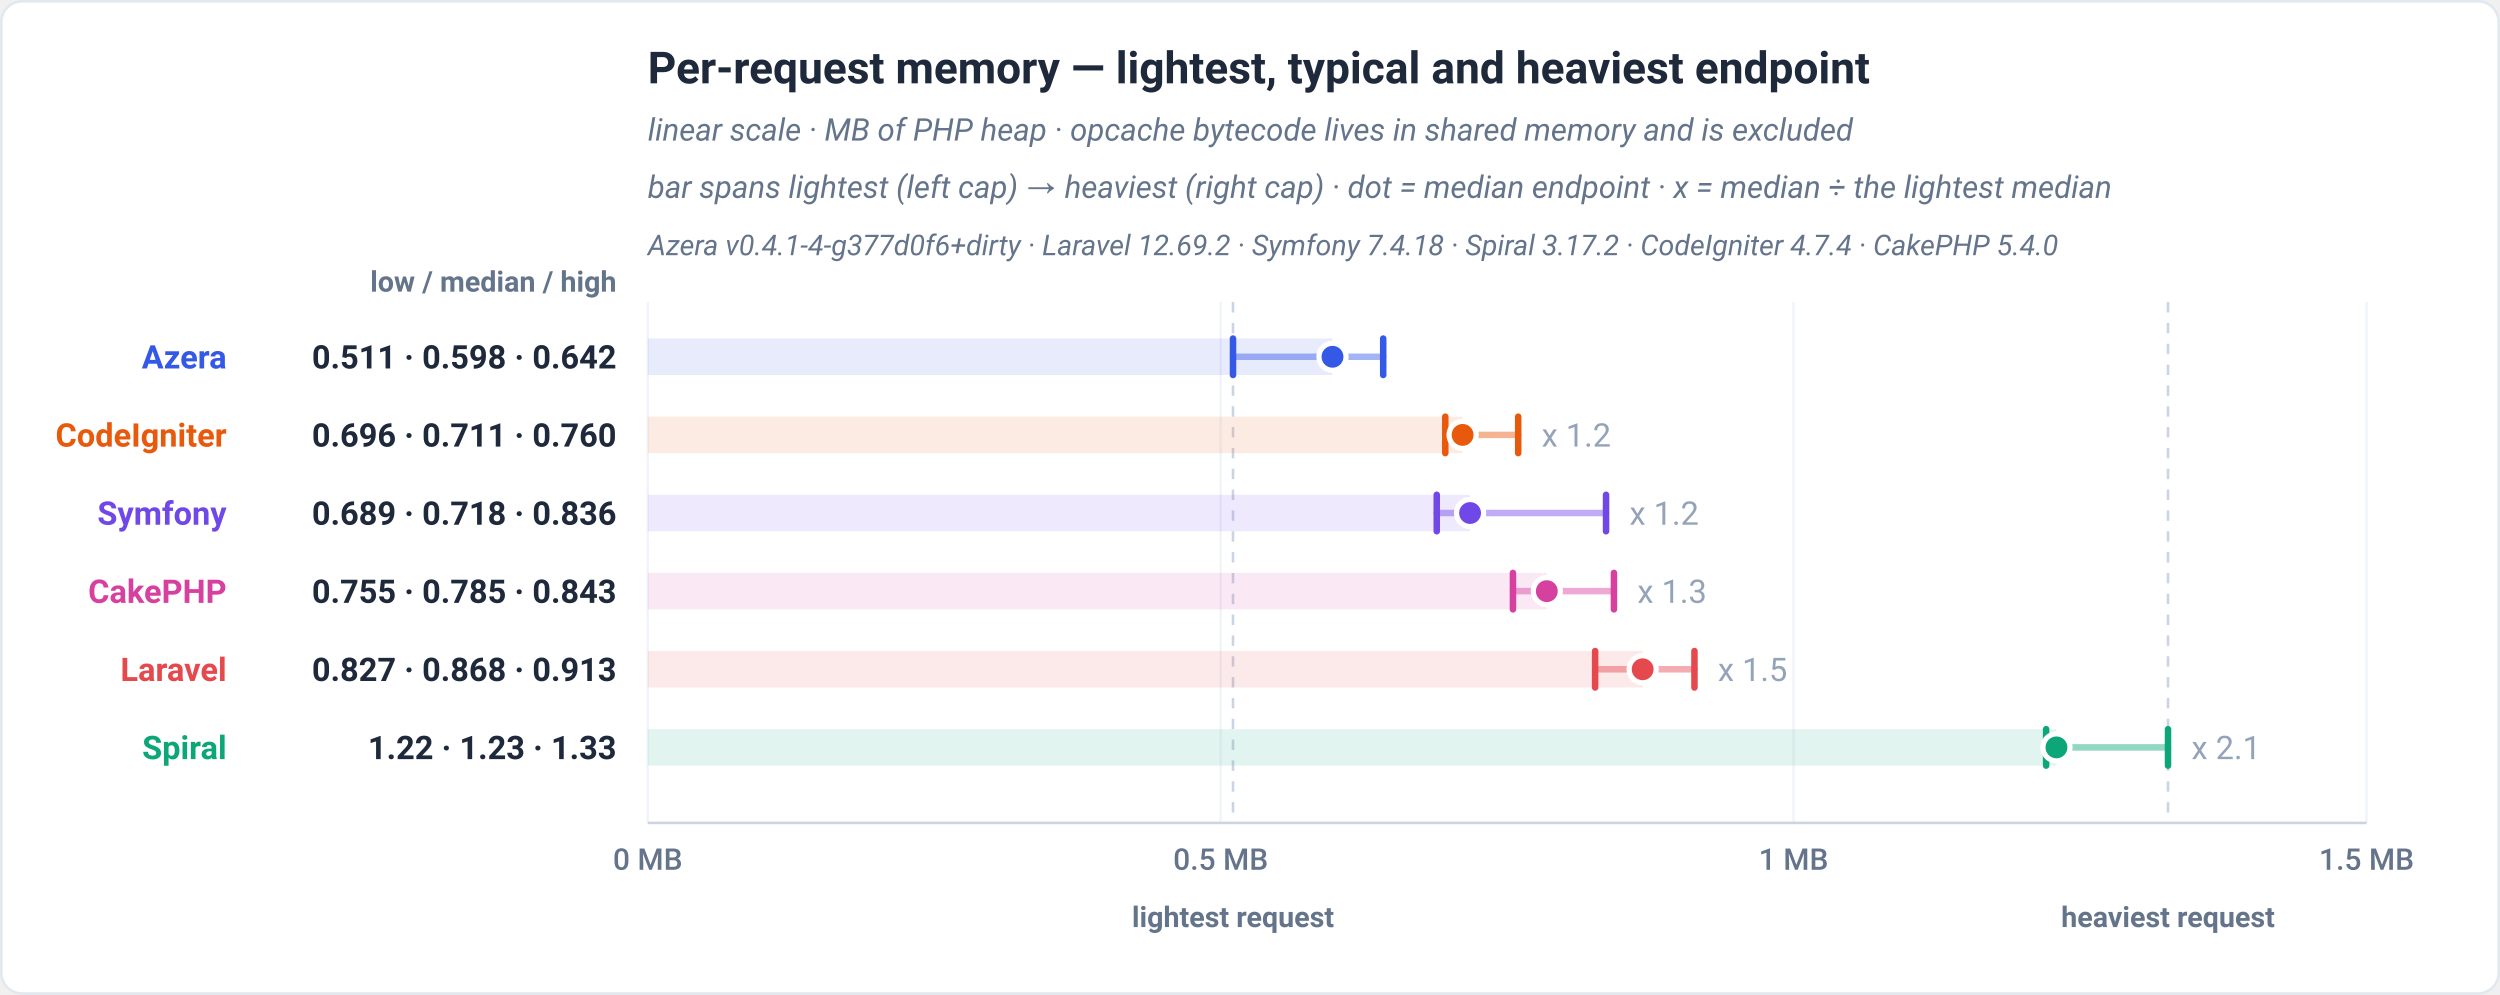
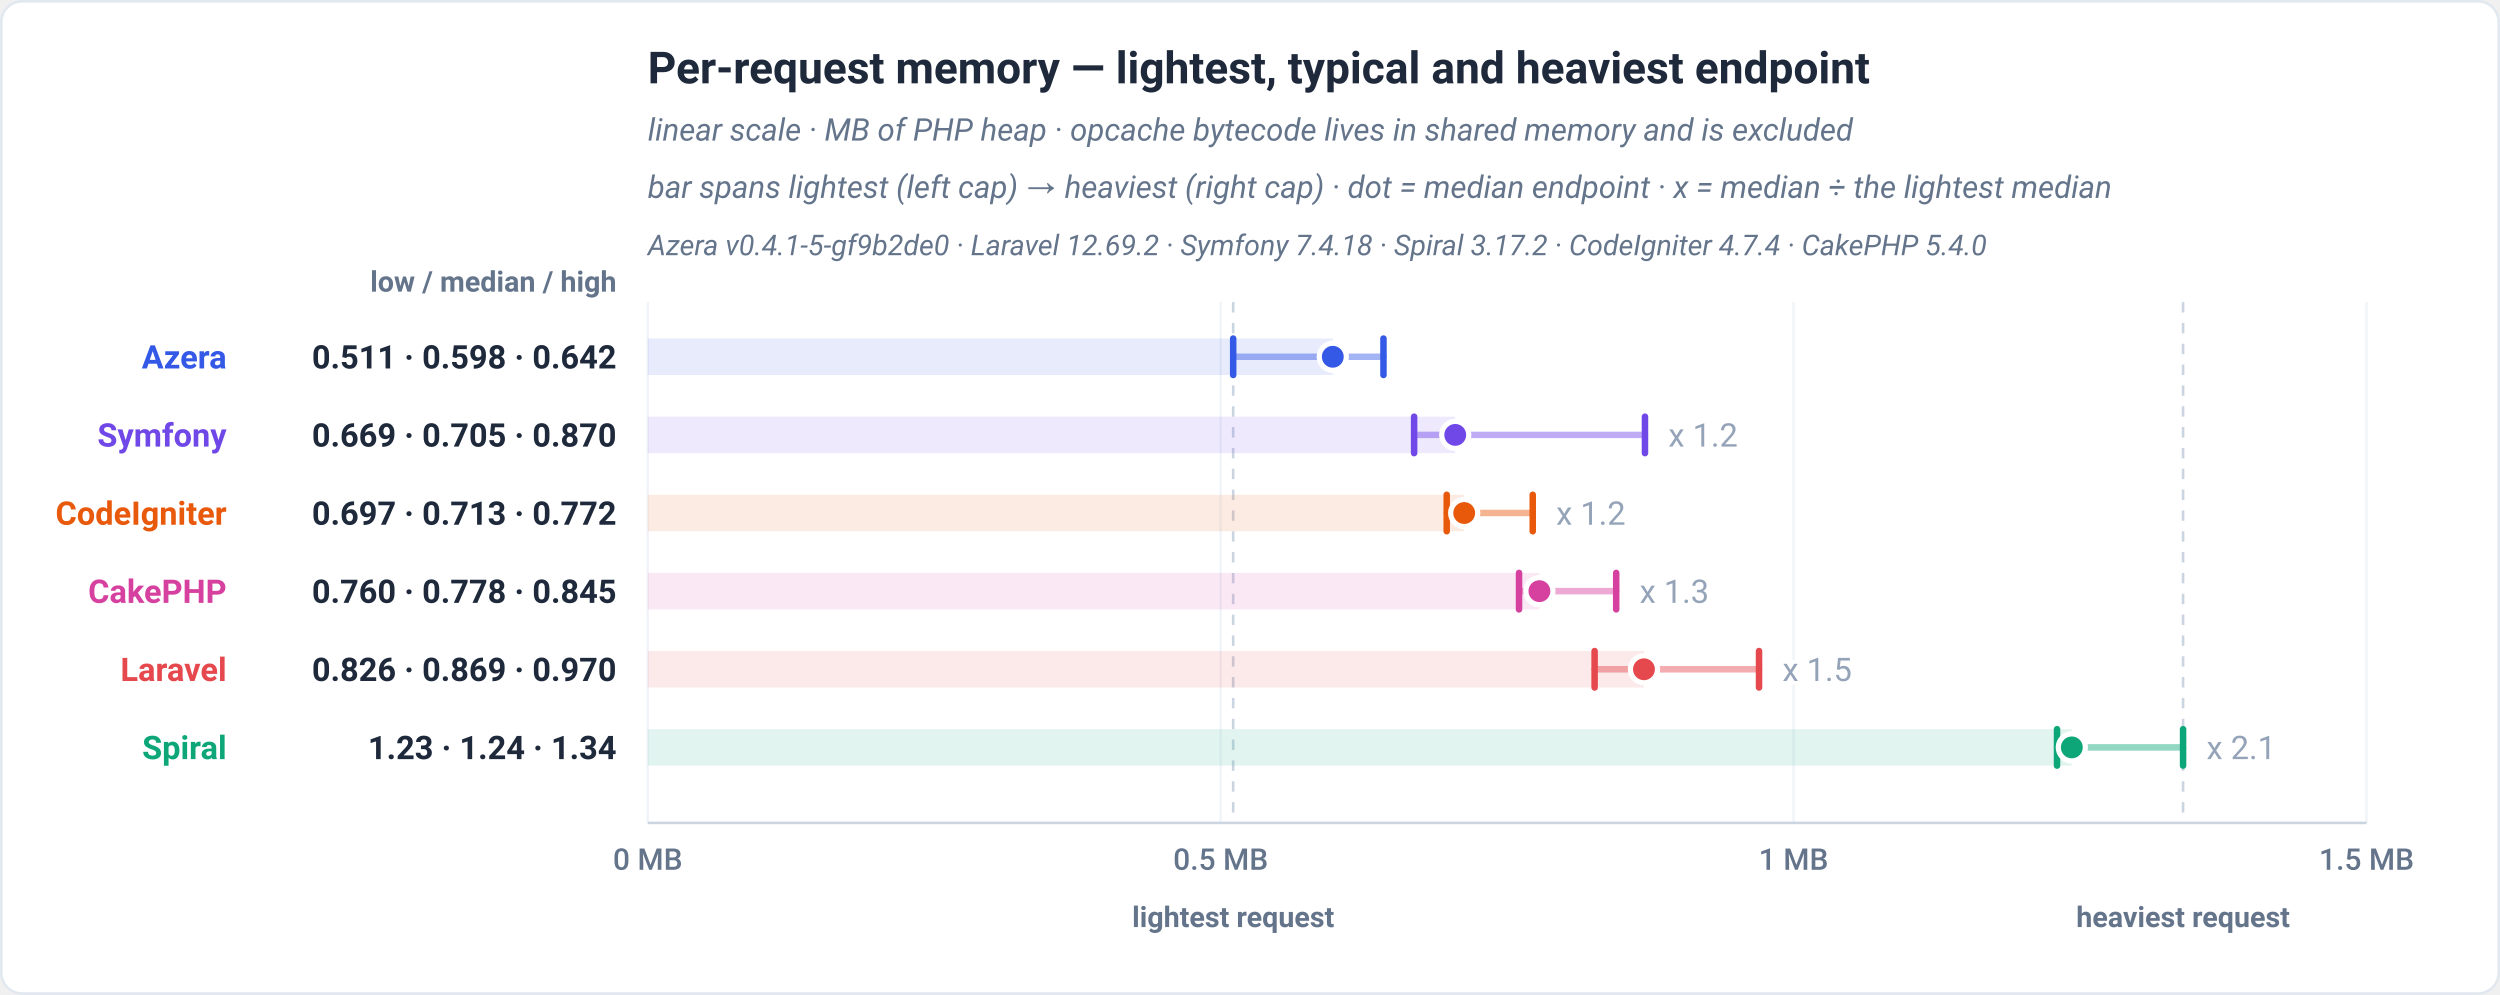
<svg xmlns="http://www.w3.org/2000/svg" viewBox="0 0 960 382" width="960" height="382" role="img" font-family="-apple-system,BlinkMacSystemFont,'Segoe UI',Roboto,Helvetica,Arial,sans-serif">
  <rect x="0.5" y="0.5" width="959" height="381" rx="8" fill="#ffffff" stroke="#e2e8f0" />
  <text x="248.73" y="32" font-family="-apple-system,BlinkMacSystemFont,'Segoe UI',Roboto,Helvetica,Arial,sans-serif" font-size="17" font-weight="700" fill="#1e293b" text-anchor="start">Per-request memory — lightest, typical and heaviest endpoint</text>
  <text x="248.73" y="54" font-family="-apple-system,BlinkMacSystemFont,'Segoe UI',Roboto,Helvetica,Arial,sans-serif" font-size="12" font-weight="400" fill="#64748b" text-anchor="start" font-style="italic">linear scale · MB of PHP heap · opcache bytecode lives in shared memory and is excluded</text>
  <text x="248.73" y="76" font-family="-apple-system,BlinkMacSystemFont,'Segoe UI',Roboto,Helvetica,Arial,sans-serif" font-size="12" font-weight="400" fill="#64748b" text-anchor="start" font-style="italic">bar spans lightest (left cap) → heaviest (right cap) · dot = median endpoint · x = median ÷ the lightest median</text>
-   <text x="248.73" y="98" font-family="-apple-system,BlinkMacSystemFont,'Segoe UI',Roboto,Helvetica,Arial,sans-serif" font-size="11" font-weight="400" fill="#64748b" text-anchor="start" font-style="italic">Azera v0.4.1-4-g377d0f6+dirty · Laravel 12.69.2 · Symfony 7.4.18 · Spiral 3.17.2 · CodeIgniter 4.7.4 · CakePHP 5.4.0</text>
+   <text x="248.73" y="98" font-family="-apple-system,BlinkMacSystemFont,'Segoe UI',Roboto,Helvetica,Arial,sans-serif" font-size="11" font-weight="400" fill="#64748b" text-anchor="start" font-style="italic">Azera v0.4.1-5-gf9b2de0 · Laravel 12.69.2 · Symfony 7.4.18 · Spiral 3.17.2 · CodeIgniter 4.7.4 · CakePHP 5.4.0</text>
  <text x="236.73" y="112" font-family="-apple-system,BlinkMacSystemFont,'Segoe UI',Roboto,Helvetica,Arial,sans-serif" font-size="11" font-weight="600" fill="#64748b" text-anchor="end">low / median / high</text>
  <line x1="248.73" y1="116" x2="248.73" y2="316" stroke="#f1f5f9" stroke-width="1" />
  <text x="248.73" y="334" font-family="-apple-system,BlinkMacSystemFont,'Segoe UI',Roboto,Helvetica,Arial,sans-serif" font-size="11.5" font-weight="500" fill="#64748b" text-anchor="middle">0 MB</text>
  <line x1="468.74" y1="116" x2="468.74" y2="316" stroke="#f1f5f9" stroke-width="1" />
  <text x="468.74" y="334" font-family="-apple-system,BlinkMacSystemFont,'Segoe UI',Roboto,Helvetica,Arial,sans-serif" font-size="11.5" font-weight="500" fill="#64748b" text-anchor="middle">0.5 MB</text>
  <line x1="688.74" y1="116" x2="688.74" y2="316" stroke="#f1f5f9" stroke-width="1" />
  <text x="688.74" y="334" font-family="-apple-system,BlinkMacSystemFont,'Segoe UI',Roboto,Helvetica,Arial,sans-serif" font-size="11.5" font-weight="500" fill="#64748b" text-anchor="middle">1 MB</text>
  <line x1="908.75" y1="116" x2="908.75" y2="316" stroke="#f1f5f9" stroke-width="1" />
  <text x="908.75" y="334" font-family="-apple-system,BlinkMacSystemFont,'Segoe UI',Roboto,Helvetica,Arial,sans-serif" font-size="11.5" font-weight="500" fill="#64748b" text-anchor="middle">1.5 MB</text>
-   <line x1="473.47" y1="116" x2="473.47" y2="316" stroke="#cbd5e1" stroke-width="1" stroke-dasharray="4 4" />
-   <text x="473.47" y="356" font-family="-apple-system,BlinkMacSystemFont,'Segoe UI',Roboto,Helvetica,Arial,sans-serif" font-size="11" font-weight="600" fill="#64748b" text-anchor="middle">lightest request</text>
-   <line x1="832.52" y1="116" x2="832.52" y2="316" stroke="#cbd5e1" stroke-width="1" stroke-dasharray="4 4" />
-   <text x="832.52" y="356" font-family="-apple-system,BlinkMacSystemFont,'Segoe UI',Roboto,Helvetica,Arial,sans-serif" font-size="11" font-weight="600" fill="#64748b" text-anchor="middle">heaviest request</text>
+   <line x1="473.54" y1="116" x2="473.54" y2="316" stroke="#cbd5e1" stroke-width="1" stroke-dasharray="4 4" />
+   <text x="473.54" y="356" font-family="-apple-system,BlinkMacSystemFont,'Segoe UI',Roboto,Helvetica,Arial,sans-serif" font-size="11" font-weight="600" fill="#64748b" text-anchor="middle">lightest request</text>
+   <line x1="838.3" y1="116" x2="838.3" y2="316" stroke="#cbd5e1" stroke-width="1" stroke-dasharray="4 4" />
+   <text x="838.3" y="356" font-family="-apple-system,BlinkMacSystemFont,'Segoe UI',Roboto,Helvetica,Arial,sans-serif" font-size="11" font-weight="600" fill="#64748b" text-anchor="middle">heaviest request</text>
  <line x1="248.73" y1="316" x2="908.75" y2="316" stroke="#cbd5e1" stroke-width="1" />
-   <rect x="248.73" y="130" width="262.95" height="14" fill="#3459e6" fill-opacity="0.12" />
-   <line x1="473.47" y1="137" x2="531.15" y2="137" stroke="#3459e6" stroke-width="2.5" stroke-linecap="round" opacity="0.45" />
-   <line x1="473.47" y1="130" x2="473.47" y2="144" stroke="#3459e6" stroke-width="2.5" stroke-linecap="round" />
-   <line x1="531.15" y1="130" x2="531.15" y2="144" stroke="#3459e6" stroke-width="2.5" stroke-linecap="round" />
-   <circle cx="511.68" cy="137" r="5.2" fill="#3459e6" stroke="#ffffff" stroke-width="2" />
+   <rect x="248.73" y="130" width="263.06" height="14" fill="#3459e6" fill-opacity="0.12" />
+   <line x1="473.54" y1="137" x2="531.25" y2="137" stroke="#3459e6" stroke-width="2.5" stroke-linecap="round" opacity="0.45" />
+   <line x1="473.54" y1="130" x2="473.54" y2="144" stroke="#3459e6" stroke-width="2.5" stroke-linecap="round" />
+   <line x1="531.25" y1="130" x2="531.25" y2="144" stroke="#3459e6" stroke-width="2.5" stroke-linecap="round" />
+   <circle cx="511.79" cy="137" r="5.2" fill="#3459e6" stroke="#ffffff" stroke-width="2" />
  <text x="87.02" y="141.5" font-family="-apple-system,BlinkMacSystemFont,'Segoe UI',Roboto,Helvetica,Arial,sans-serif" font-size="12.5" font-weight="700" fill="#3459e6" text-anchor="end">Azera</text>
  <text x="236.73" y="141.5" font-family="-apple-system,BlinkMacSystemFont,'Segoe UI',Roboto,Helvetica,Arial,sans-serif" font-size="12.5" font-weight="700" fill="#1e293b" text-anchor="end">0.511 · 0.598 · 0.642</text>
-   <rect x="248.73" y="160" width="312.91" height="14" fill="#e8590c" fill-opacity="0.12" />
-   <line x1="554.99" y1="167" x2="582.99" y2="167" stroke="#e8590c" stroke-width="2.5" stroke-linecap="round" opacity="0.45" />
-   <line x1="554.99" y1="160" x2="554.99" y2="174" stroke="#e8590c" stroke-width="2.5" stroke-linecap="round" />
-   <line x1="582.99" y1="160" x2="582.99" y2="174" stroke="#e8590c" stroke-width="2.5" stroke-linecap="round" />
-   <circle cx="561.64" cy="167" r="5.2" fill="#e8590c" stroke="#ffffff" stroke-width="2" />
-   <text x="87.02" y="171.5" font-family="-apple-system,BlinkMacSystemFont,'Segoe UI',Roboto,Helvetica,Arial,sans-serif" font-size="12.5" font-weight="700" fill="#e8590c" text-anchor="end">CodeIgniter</text>
-   <text x="236.73" y="171.5" font-family="-apple-system,BlinkMacSystemFont,'Segoe UI',Roboto,Helvetica,Arial,sans-serif" font-size="12.5" font-weight="700" fill="#1e293b" text-anchor="end">0.696 · 0.711 · 0.760</text>
-   <text x="591.99" y="171.5" font-family="-apple-system,BlinkMacSystemFont,'Segoe UI',Roboto,Helvetica,Arial,sans-serif" font-size="12.5" font-weight="400" fill="#94a3b8" text-anchor="start" stroke="#ffffff" stroke-width="3" paint-order="stroke" stroke-linejoin="round">x 1.2</text>
-   <rect x="248.73" y="190" width="315.78" height="14" fill="#7048e8" fill-opacity="0.12" />
-   <line x1="551.71" y1="197" x2="616.72" y2="197" stroke="#7048e8" stroke-width="2.5" stroke-linecap="round" opacity="0.45" />
-   <line x1="551.71" y1="190" x2="551.71" y2="204" stroke="#7048e8" stroke-width="2.5" stroke-linecap="round" />
-   <line x1="616.72" y1="190" x2="616.72" y2="204" stroke="#7048e8" stroke-width="2.5" stroke-linecap="round" />
-   <circle cx="564.51" cy="197" r="5.2" fill="#7048e8" stroke="#ffffff" stroke-width="2" />
-   <text x="87.02" y="201.5" font-family="-apple-system,BlinkMacSystemFont,'Segoe UI',Roboto,Helvetica,Arial,sans-serif" font-size="12.5" font-weight="700" fill="#7048e8" text-anchor="end">Symfony</text>
-   <text x="236.73" y="201.5" font-family="-apple-system,BlinkMacSystemFont,'Segoe UI',Roboto,Helvetica,Arial,sans-serif" font-size="12.5" font-weight="700" fill="#1e293b" text-anchor="end">0.689 · 0.718 · 0.836</text>
-   <text x="625.72" y="201.5" font-family="-apple-system,BlinkMacSystemFont,'Segoe UI',Roboto,Helvetica,Arial,sans-serif" font-size="12.5" font-weight="400" fill="#94a3b8" text-anchor="start" stroke="#ffffff" stroke-width="3" paint-order="stroke" stroke-linejoin="round">x 1.2</text>
-   <rect x="248.73" y="220" width="345.25" height="14" fill="#d6409f" fill-opacity="0.12" />
-   <line x1="580.97" y1="227" x2="619.75" y2="227" stroke="#d6409f" stroke-width="2.5" stroke-linecap="round" opacity="0.45" />
-   <line x1="580.97" y1="220" x2="580.97" y2="234" stroke="#d6409f" stroke-width="2.5" stroke-linecap="round" />
-   <line x1="619.75" y1="220" x2="619.75" y2="234" stroke="#d6409f" stroke-width="2.5" stroke-linecap="round" />
-   <circle cx="593.98" cy="227" r="5.2" fill="#d6409f" stroke="#ffffff" stroke-width="2" />
+   <rect x="248.73" y="160" width="310.08" height="14" fill="#7048e8" fill-opacity="0.12" />
+   <line x1="543.02" y1="167" x2="631.67" y2="167" stroke="#7048e8" stroke-width="2.5" stroke-linecap="round" opacity="0.45" />
+   <line x1="543.02" y1="160" x2="543.02" y2="174" stroke="#7048e8" stroke-width="2.5" stroke-linecap="round" />
+   <line x1="631.67" y1="160" x2="631.67" y2="174" stroke="#7048e8" stroke-width="2.5" stroke-linecap="round" />
+   <circle cx="558.81" cy="167" r="5.2" fill="#7048e8" stroke="#ffffff" stroke-width="2" />
+   <text x="87.02" y="171.5" font-family="-apple-system,BlinkMacSystemFont,'Segoe UI',Roboto,Helvetica,Arial,sans-serif" font-size="12.5" font-weight="700" fill="#7048e8" text-anchor="end">Symfony</text>
+   <text x="236.73" y="171.5" font-family="-apple-system,BlinkMacSystemFont,'Segoe UI',Roboto,Helvetica,Arial,sans-serif" font-size="12.5" font-weight="700" fill="#1e293b" text-anchor="end">0.669 · 0.705 · 0.870</text>
+   <text x="640.67" y="171.5" font-family="-apple-system,BlinkMacSystemFont,'Segoe UI',Roboto,Helvetica,Arial,sans-serif" font-size="12.5" font-weight="400" fill="#94a3b8" text-anchor="start" stroke="#ffffff" stroke-width="3" paint-order="stroke" stroke-linejoin="round">x 1.2</text>
+   <rect x="248.73" y="190" width="313.52" height="14" fill="#e8590c" fill-opacity="0.12" />
+   <line x1="555.54" y1="197" x2="588.57" y2="197" stroke="#e8590c" stroke-width="2.5" stroke-linecap="round" opacity="0.45" />
+   <line x1="555.54" y1="190" x2="555.54" y2="204" stroke="#e8590c" stroke-width="2.5" stroke-linecap="round" />
+   <line x1="588.57" y1="190" x2="588.57" y2="204" stroke="#e8590c" stroke-width="2.5" stroke-linecap="round" />
+   <circle cx="562.25" cy="197" r="5.2" fill="#e8590c" stroke="#ffffff" stroke-width="2" />
+   <text x="87.02" y="201.5" font-family="-apple-system,BlinkMacSystemFont,'Segoe UI',Roboto,Helvetica,Arial,sans-serif" font-size="12.5" font-weight="700" fill="#e8590c" text-anchor="end">CodeIgniter</text>
+   <text x="236.73" y="201.5" font-family="-apple-system,BlinkMacSystemFont,'Segoe UI',Roboto,Helvetica,Arial,sans-serif" font-size="12.5" font-weight="700" fill="#1e293b" text-anchor="end">0.697 · 0.713 · 0.772</text>
+   <text x="597.57" y="201.5" font-family="-apple-system,BlinkMacSystemFont,'Segoe UI',Roboto,Helvetica,Arial,sans-serif" font-size="12.5" font-weight="400" fill="#94a3b8" text-anchor="start" stroke="#ffffff" stroke-width="3" paint-order="stroke" stroke-linejoin="round">x 1.2</text>
+   <rect x="248.73" y="220" width="342.4" height="14" fill="#d6409f" fill-opacity="0.12" />
+   <line x1="583.31" y1="227" x2="620.62" y2="227" stroke="#d6409f" stroke-width="2.5" stroke-linecap="round" opacity="0.45" />
+   <line x1="583.31" y1="220" x2="583.31" y2="234" stroke="#d6409f" stroke-width="2.5" stroke-linecap="round" />
+   <line x1="620.62" y1="220" x2="620.62" y2="234" stroke="#d6409f" stroke-width="2.5" stroke-linecap="round" />
+   <circle cx="591.13" cy="227" r="5.2" fill="#d6409f" stroke="#ffffff" stroke-width="2" />
  <text x="87.02" y="231.5" font-family="-apple-system,BlinkMacSystemFont,'Segoe UI',Roboto,Helvetica,Arial,sans-serif" font-size="12.5" font-weight="700" fill="#d6409f" text-anchor="end">CakePHP</text>
-   <text x="236.73" y="231.5" font-family="-apple-system,BlinkMacSystemFont,'Segoe UI',Roboto,Helvetica,Arial,sans-serif" font-size="12.5" font-weight="700" fill="#1e293b" text-anchor="end">0.755 · 0.785 · 0.843</text>
-   <text x="628.75" y="231.5" font-family="-apple-system,BlinkMacSystemFont,'Segoe UI',Roboto,Helvetica,Arial,sans-serif" font-size="12.5" font-weight="400" fill="#94a3b8" text-anchor="start" stroke="#ffffff" stroke-width="3" paint-order="stroke" stroke-linejoin="round">x 1.3</text>
-   <rect x="248.73" y="250" width="382.05" height="14" fill="#e5484d" fill-opacity="0.12" />
-   <line x1="612.53" y1="257" x2="650.67" y2="257" stroke="#e5484d" stroke-width="2.5" stroke-linecap="round" opacity="0.45" />
-   <line x1="612.53" y1="250" x2="612.53" y2="264" stroke="#e5484d" stroke-width="2.5" stroke-linecap="round" />
-   <line x1="650.67" y1="250" x2="650.67" y2="264" stroke="#e5484d" stroke-width="2.5" stroke-linecap="round" />
-   <circle cx="630.78" cy="257" r="5.2" fill="#e5484d" stroke="#ffffff" stroke-width="2" />
+   <text x="236.73" y="231.5" font-family="-apple-system,BlinkMacSystemFont,'Segoe UI',Roboto,Helvetica,Arial,sans-serif" font-size="12.5" font-weight="700" fill="#1e293b" text-anchor="end">0.760 · 0.778 · 0.845</text>
+   <text x="629.62" y="231.5" font-family="-apple-system,BlinkMacSystemFont,'Segoe UI',Roboto,Helvetica,Arial,sans-serif" font-size="12.5" font-weight="400" fill="#94a3b8" text-anchor="start" stroke="#ffffff" stroke-width="3" paint-order="stroke" stroke-linejoin="round">x 1.3</text>
+   <rect x="248.73" y="250" width="382.55" height="14" fill="#e5484d" fill-opacity="0.12" />
+   <line x1="612.33" y1="257" x2="675.47" y2="257" stroke="#e5484d" stroke-width="2.5" stroke-linecap="round" opacity="0.45" />
+   <line x1="612.33" y1="250" x2="612.33" y2="264" stroke="#e5484d" stroke-width="2.5" stroke-linecap="round" />
+   <line x1="675.47" y1="250" x2="675.47" y2="264" stroke="#e5484d" stroke-width="2.5" stroke-linecap="round" />
+   <circle cx="631.28" cy="257" r="5.2" fill="#e5484d" stroke="#ffffff" stroke-width="2" />
  <text x="87.02" y="261.5" font-family="-apple-system,BlinkMacSystemFont,'Segoe UI',Roboto,Helvetica,Arial,sans-serif" font-size="12.5" font-weight="700" fill="#e5484d" text-anchor="end">Laravel</text>
-   <text x="236.73" y="261.5" font-family="-apple-system,BlinkMacSystemFont,'Segoe UI',Roboto,Helvetica,Arial,sans-serif" font-size="12.5" font-weight="700" fill="#1e293b" text-anchor="end">0.827 · 0.868 · 0.913</text>
-   <text x="659.67" y="261.5" font-family="-apple-system,BlinkMacSystemFont,'Segoe UI',Roboto,Helvetica,Arial,sans-serif" font-size="12.5" font-weight="400" fill="#94a3b8" text-anchor="start" stroke="#ffffff" stroke-width="3" paint-order="stroke" stroke-linejoin="round">x 1.5</text>
-   <rect x="248.73" y="280" width="540.95" height="14" fill="#0ca678" fill-opacity="0.12" />
-   <line x1="785.71" y1="287" x2="832.52" y2="287" stroke="#0ca678" stroke-width="2.5" stroke-linecap="round" opacity="0.45" />
-   <line x1="785.71" y1="280" x2="785.71" y2="294" stroke="#0ca678" stroke-width="2.5" stroke-linecap="round" />
-   <line x1="832.52" y1="280" x2="832.52" y2="294" stroke="#0ca678" stroke-width="2.5" stroke-linecap="round" />
-   <circle cx="789.68" cy="287" r="5.2" fill="#0ca678" stroke="#ffffff" stroke-width="2" />
+   <text x="236.73" y="261.5" font-family="-apple-system,BlinkMacSystemFont,'Segoe UI',Roboto,Helvetica,Arial,sans-serif" font-size="12.5" font-weight="700" fill="#1e293b" text-anchor="end">0.826 · 0.869 · 0.970</text>
+   <text x="684.47" y="261.5" font-family="-apple-system,BlinkMacSystemFont,'Segoe UI',Roboto,Helvetica,Arial,sans-serif" font-size="12.5" font-weight="400" fill="#94a3b8" text-anchor="start" stroke="#ffffff" stroke-width="3" paint-order="stroke" stroke-linejoin="round">x 1.5</text>
+   <rect x="248.73" y="280" width="546.85" height="14" fill="#0ca678" fill-opacity="0.12" />
+   <line x1="789.9" y1="287" x2="838.3" y2="287" stroke="#0ca678" stroke-width="2.5" stroke-linecap="round" opacity="0.45" />
+   <line x1="789.9" y1="280" x2="789.9" y2="294" stroke="#0ca678" stroke-width="2.5" stroke-linecap="round" />
+   <line x1="838.3" y1="280" x2="838.3" y2="294" stroke="#0ca678" stroke-width="2.5" stroke-linecap="round" />
+   <circle cx="795.58" cy="287" r="5.2" fill="#0ca678" stroke="#ffffff" stroke-width="2" />
  <text x="87.02" y="291.5" font-family="-apple-system,BlinkMacSystemFont,'Segoe UI',Roboto,Helvetica,Arial,sans-serif" font-size="12.5" font-weight="700" fill="#0ca678" text-anchor="end">Spiral</text>
-   <text x="236.73" y="291.5" font-family="-apple-system,BlinkMacSystemFont,'Segoe UI',Roboto,Helvetica,Arial,sans-serif" font-size="12.5" font-weight="700" fill="#1e293b" text-anchor="end">1.22 · 1.23 · 1.33</text>
-   <text x="841.52" y="291.5" font-family="-apple-system,BlinkMacSystemFont,'Segoe UI',Roboto,Helvetica,Arial,sans-serif" font-size="12.5" font-weight="400" fill="#94a3b8" text-anchor="start" stroke="#ffffff" stroke-width="3" paint-order="stroke" stroke-linejoin="round">x 2.1</text>
+   <text x="236.73" y="291.5" font-family="-apple-system,BlinkMacSystemFont,'Segoe UI',Roboto,Helvetica,Arial,sans-serif" font-size="12.5" font-weight="700" fill="#1e293b" text-anchor="end">1.23 · 1.24 · 1.34</text>
+   <text x="847.3" y="291.5" font-family="-apple-system,BlinkMacSystemFont,'Segoe UI',Roboto,Helvetica,Arial,sans-serif" font-size="12.5" font-weight="400" fill="#94a3b8" text-anchor="start" stroke="#ffffff" stroke-width="3" paint-order="stroke" stroke-linejoin="round">x 2.1</text>
</svg>
